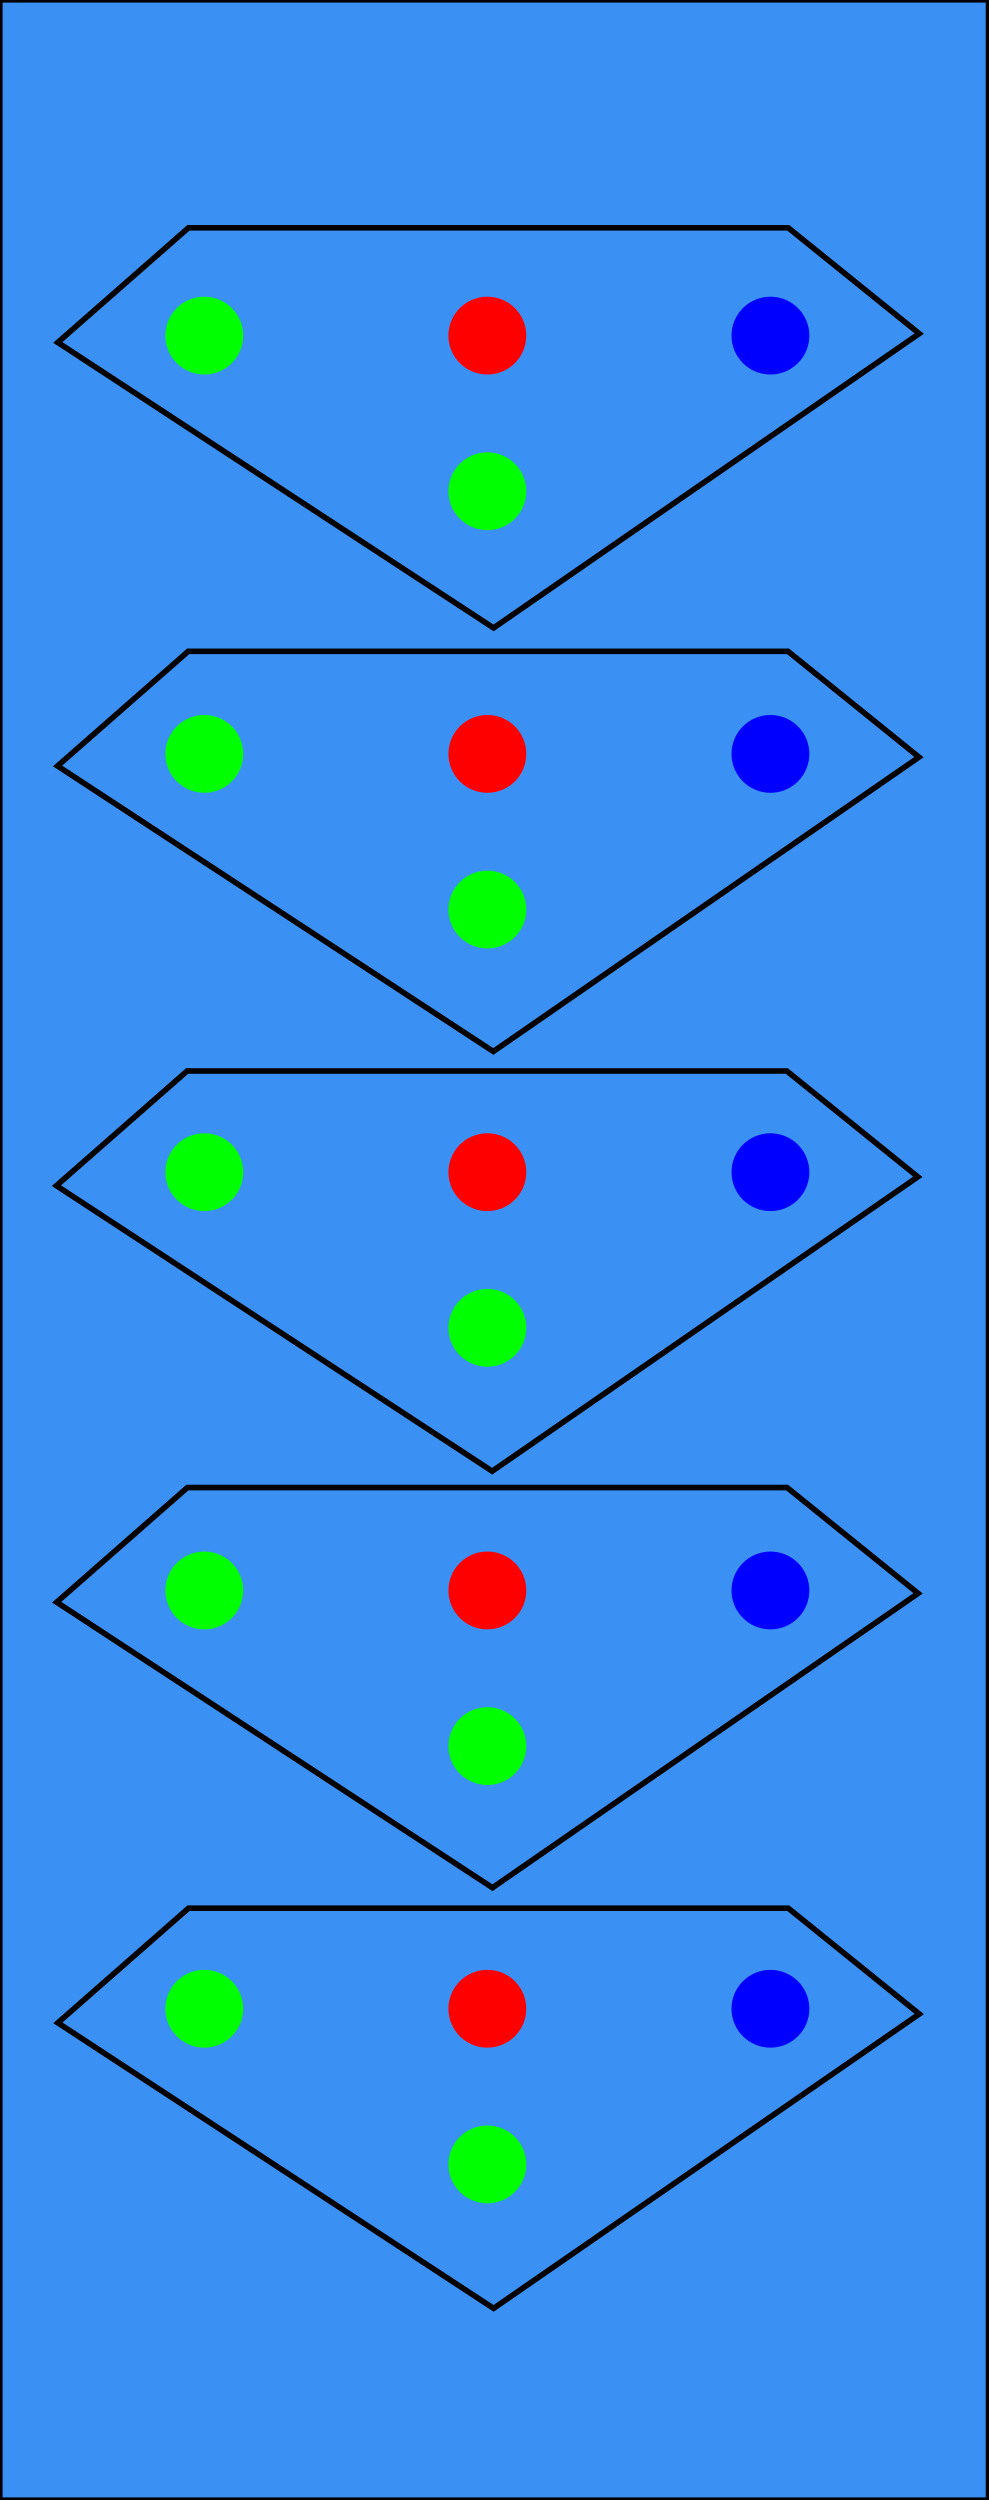
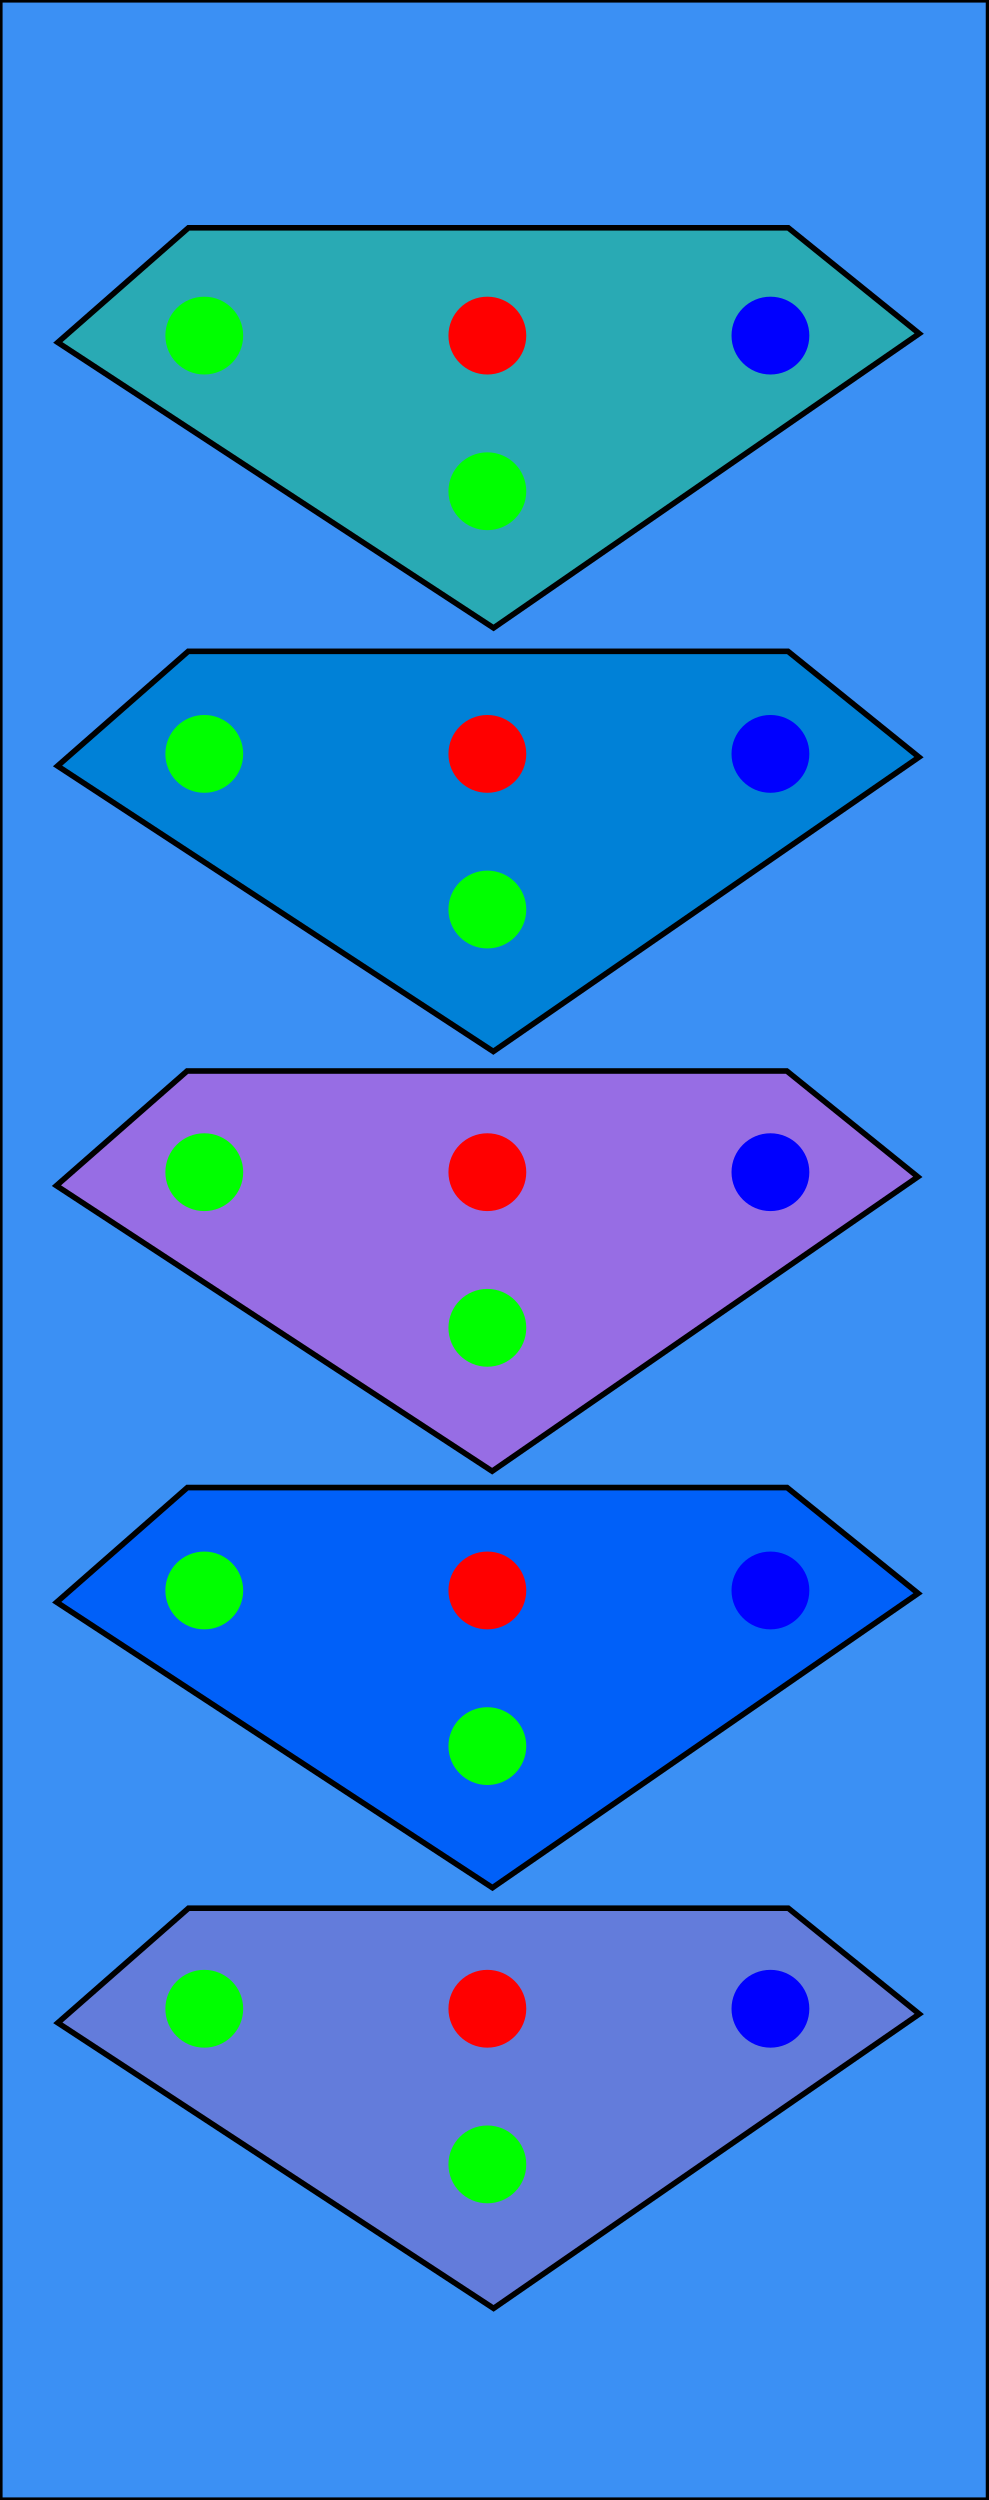
<svg xmlns="http://www.w3.org/2000/svg" width="50.8mm" height="128.5mm" viewBox="0 0 50.8 128.5" version="1.1" id="svg5">
  <defs id="defs2" />
  <g id="PanelLayer">
    <rect style="display:inline;fill:#3b90f4;fill-opacity:1;stroke:#000000;stroke-width:0.265;stroke-linecap:square;image-rendering:auto" id="rect13067" width="50.8" height="128.5" x="0.0" y="0.0" />
-     <path style="fill:#3b90f4;stroke:#000000;stroke-width:0.288;stroke-linecap:square" d="m 2.97,17.601 6.717,-5.893 H 40.514 l 6.733,5.439 -21.879,15.129 z" id="path1383-3-3" />
-     <path style="fill:#3b90f4;stroke:#000000;stroke-width:0.288;stroke-linecap:square" d="M 2.958,39.371 9.674,33.478 H 40.502 l 6.733,5.439 -21.879,15.129 z" id="path1383-3" />
-     <path style="fill:#3b90f4;stroke:#000000;stroke-width:0.288;stroke-linecap:square" d="M 2.899,60.943 9.616,55.051 H 40.443 l 6.733,5.439 -21.879,15.129 z" id="path1383-3-5" />
-     <path style="fill:#3b90f4;stroke:#000000;stroke-width:0.288;stroke-linecap:square" d="M 2.914,82.354 9.63,76.461 H 40.457 l 6.733,5.439 -21.879,15.129 z" id="path1383-3-6" />
-     <path style="fill:#3b90f4;stroke:#000000;stroke-width:0.288;stroke-linecap:square" d="M 2.973,103.973 9.689,98.081 H 40.516 l 6.733,5.439 -21.879,15.13 z" id="path1383-3-2" />
+     <path style="fill:#29aab4;stroke:#000000;stroke-width:0.288;stroke-linecap:square;fill-opacity:1" d="m 2.97,17.601 6.717,-5.893 H 40.514 l 6.733,5.439 -21.879,15.129 z" id="path1383-3-3" />
+     <path style="fill:#0081d7;stroke:#000000;stroke-width:0.288;stroke-linecap:square;fill-opacity:1" d="M 2.958,39.371 9.674,33.478 H 40.502 l 6.733,5.439 -21.879,15.129 z" id="path1383-3" />
+     <path style="fill:#976de4;stroke:#000000;stroke-width:0.288;stroke-linecap:square;fill-opacity:1" d="M 2.899,60.943 9.616,55.051 H 40.443 l 6.733,5.439 -21.879,15.129 z" id="path1383-3-5" />
+     <path style="fill:#0060f9;stroke:#000000;stroke-width:0.288;stroke-linecap:square;fill-opacity:1" d="M 2.914,82.354 9.63,76.461 H 40.457 l 6.733,5.439 -21.879,15.129 z" id="path1383-3-6" />
+     <path style="fill:#637cdb;stroke:#000000;stroke-width:0.288;stroke-linecap:square;fill-opacity:1" d="M 2.973,103.973 9.689,98.081 H 40.516 l 6.733,5.439 -21.879,15.13 z" id="path1383-3-2" />
  </g>
  <g id="layer2" style="display:inline">
    <circle id="31c26023-ab1d-46e8-ae54-21b8d609f858" data-name="" cx="39.60" cy="103.25" style="display:inline;fill:#0000ff;fill-opacity:1" r="2" />
    <circle id="09a321ce-5a03-4641-91cb-228496558225" data-name="" cx="39.60" cy="81.75" style="display:inline;fill:#0000ff;fill-opacity:1" r="2" />
    <circle id="c9e65b87-5cff-418d-99b5-da7075e79ef9" data-name="" cx="39.60" cy="60.25" style="display:inline;fill:#0000ff;fill-opacity:1" r="2" />
    <circle id="5d0a9719-8c44-4a3a-bfe2-b12a223329cf" data-name="" cx="39.60" cy="38.75" style="display:inline;fill:#0000ff;fill-opacity:1" r="2" />
    <circle id="99054daa-0e7d-486b-b363-b2fd948089f7" data-name="" cx="39.60" cy="17.25" style="display:inline;fill:#0000ff;fill-opacity:1" r="2" />
    <circle id="8aa05a20-7390-44c5-a647-c01b7c104220" data-name="" cx="10.50" cy="103.25" style="display:inline;fill:#00ff00;fill-opacity:1" r="2" />
    <circle id="175014bc-b7ac-4d6a-90db-3df5083205e6" data-name="" cx="10.50" cy="81.75" style="display:inline;fill:#00ff00;fill-opacity:1" r="2" />
    <circle id="0da6c34a-bcb2-4167-bba0-1778bc0ea30b" data-name="" cx="10.50" cy="60.25" style="display:inline;fill:#00ff00;fill-opacity:1" r="2" />
    <circle id="841b7d67-e371-4fa0-9bb5-9a9f899f845c" data-name="" cx="10.50" cy="38.75" style="display:inline;fill:#00ff00;fill-opacity:1" r="2" />
    <circle id="81e89e8d-a9f3-4016-890c-73b96fb4d3d8" data-name="" cx="10.50" cy="17.25" style="display:inline;fill:#00ff00;fill-opacity:1" r="2" />
    <circle id="100a23fd-2f7e-4310-8c38-7f1b4f3dca1f" data-name="" cx="25.05" cy="111.25" r="2" style="display:inline;fill:#00ff00;fill-opacity:1" />
    <circle id="e0a580c2-7c64-4367-9200-c459ce1f26ce" data-name="" cx="25.05" cy="89.75" r="2" style="display:inline;fill:#00ff00;fill-opacity:1" />
    <circle id="e6074742-2628-43b5-90c0-7731b6fbd30e" data-name="" cx="25.05" cy="68.25" r="2" style="display:inline;fill:#00ff00;fill-opacity:1" />
    <circle id="89bdbdc4-031a-48b8-be16-4aaf33f52925" data-name="" cx="25.05" cy="46.75" r="2" style="display:inline;fill:#00ff00;fill-opacity:1" />
    <circle id="fbd575e7-79e4-4304-bb45-b3be6e23860e" data-name="" cx="25.05" cy="25.25" style="display:inline;fill:#00ff00;fill-opacity:1" r="2" />
    <circle id="eb59edf3-7604-464a-8c1f-0a10c4cbf922" data-name="" cx="25.05" cy="103.25" r="2" style="display:inline;fill:#ff0000" />
    <circle id="183b45e2-03d8-4515-a732-d0c7704843e1" data-name="" cx="25.05" cy="81.75" r="2" style="display:inline;fill:#ff0000" />
    <circle id="e1bd1169-22cf-4455-9fe7-7e199554d02e" data-name="" cx="25.05" cy="60.25" r="2" style="display:inline;fill:#ff0000" />
    <circle id="b829e6ae-bc7d-4b17-8e68-3eb798046fd5" data-name="" cx="25.05" cy="38.75" r="2" style="display:inline;fill:#ff0000" />
    <circle id="76d79dec-8118-43fb-b5dd-6b40972a996f" data-name="" cx="25.05" cy="17.25" style="display:inline;fill:#ff0000" r="2" />
  </g>
</svg>
